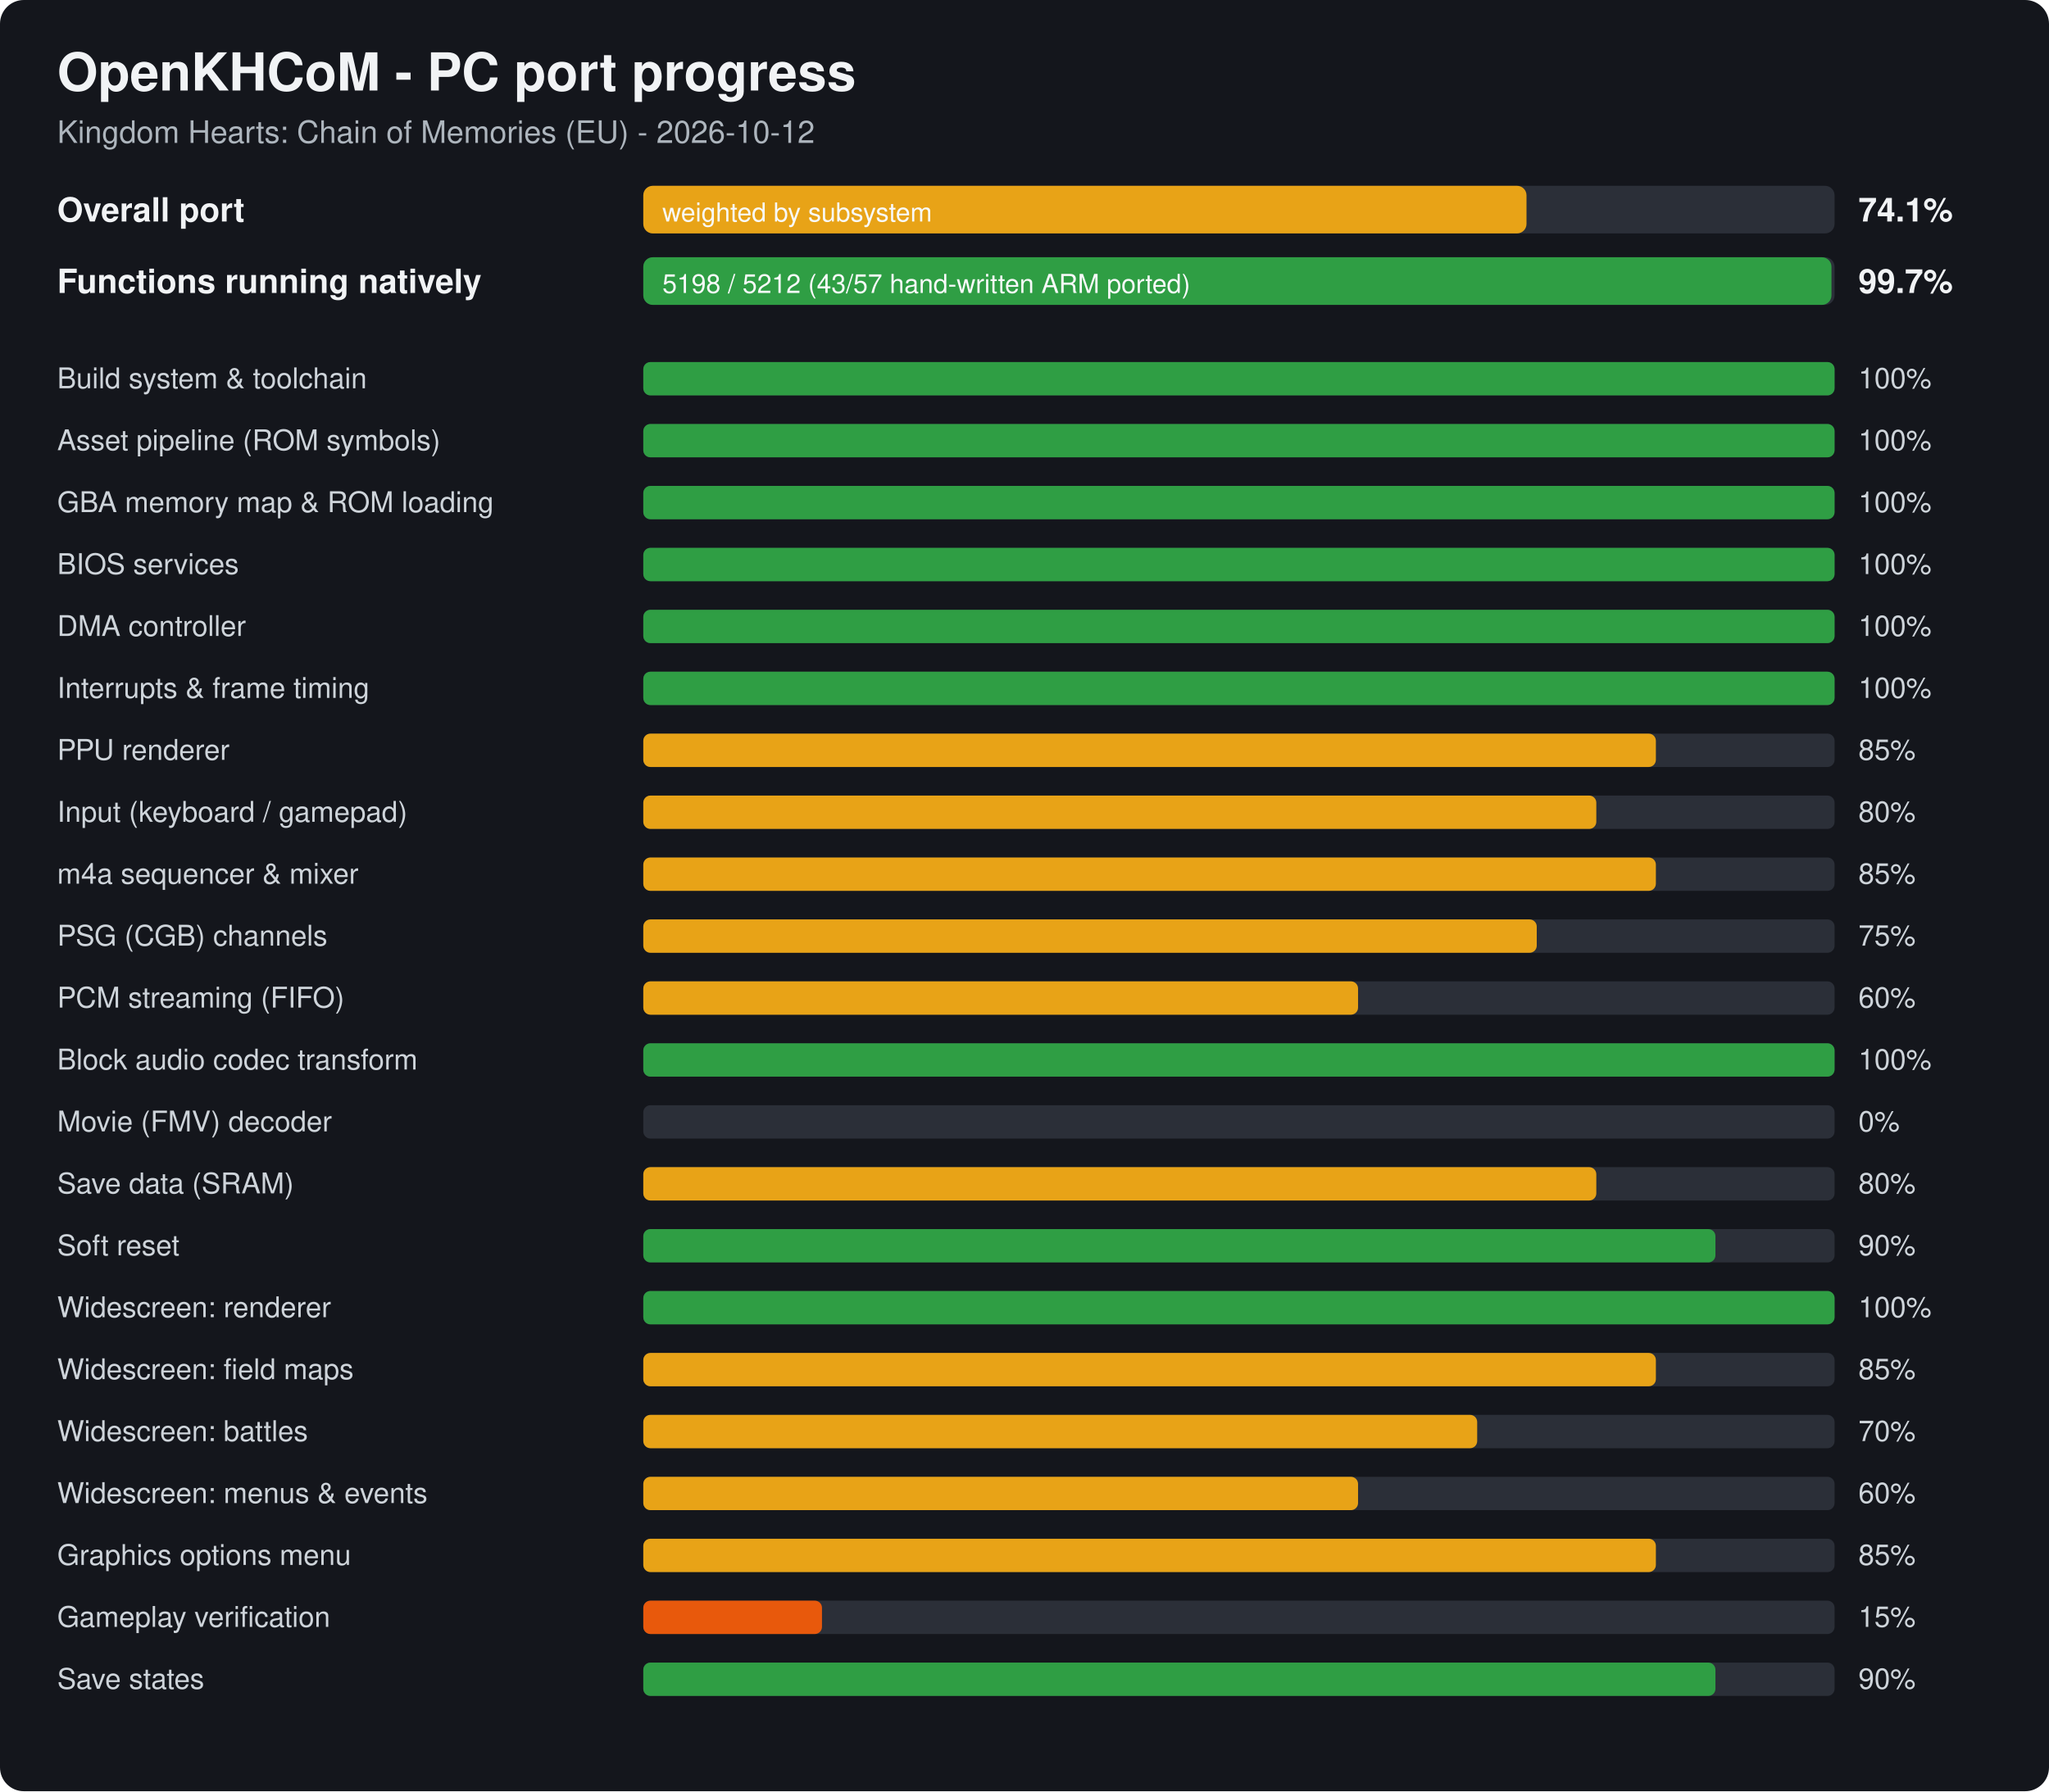
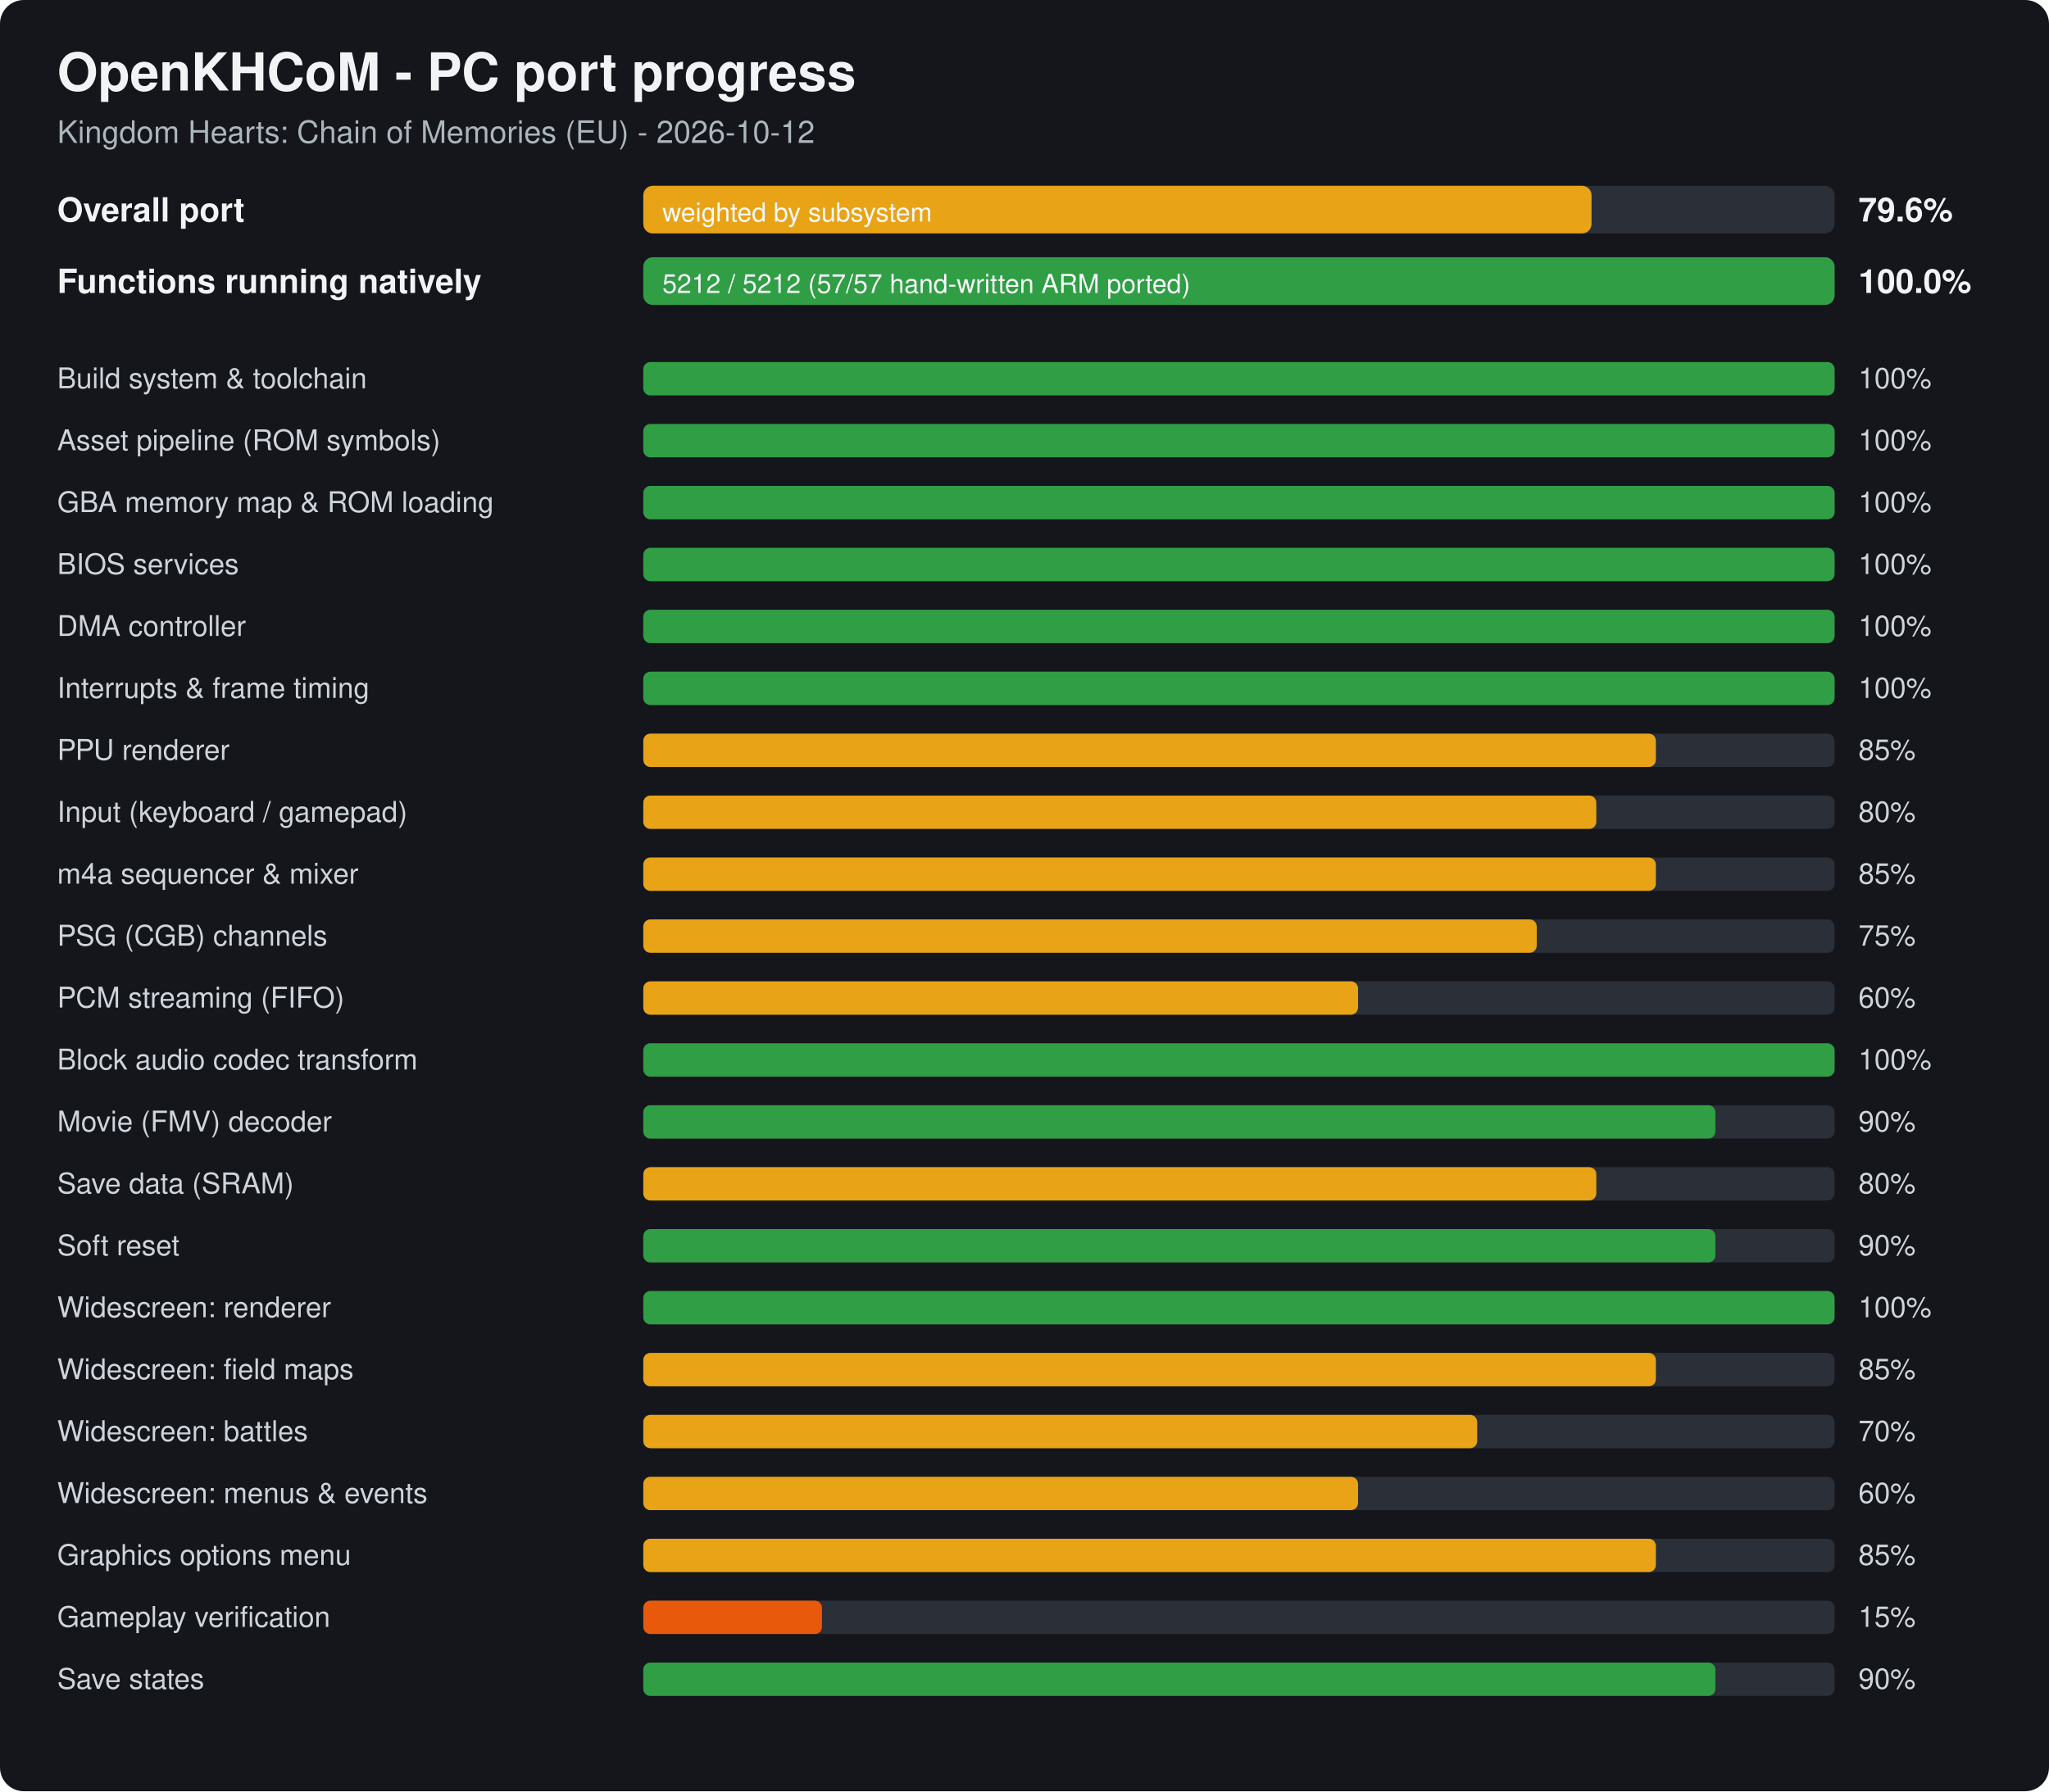
<svg xmlns="http://www.w3.org/2000/svg" width="860" height="752" viewBox="0 0 860 752" font-family="Segoe UI, Helvetica, Arial, sans-serif">
  <rect width="860" height="752" rx="10" fill="#14161c" />
  <text x="24" y="38" font-size="22" font-weight="700" fill="#f1f3f5">OpenKHCoM - PC port progress</text>
  <text x="24" y="60" font-size="13" fill="#adb5bd">Kingdom Hearts: Chain of Memories (EU) - 2026-10-12</text>
  <text x="24" y="93" font-size="14" font-weight="600" fill="#f1f3f5">Overall port</text>
  <rect x="270" y="78" width="500" height="20" rx="4" fill="#2b2f38" />
-   <rect x="270" y="78" width="370.7" height="20" rx="4" fill="#e8a317" />
-   <text x="780" y="93" font-size="14" font-weight="700" fill="#f1f3f5">74.1%</text>
+   <rect x="270" y="78" width="398.0" height="20" rx="4" fill="#e8a317" />
+   <text x="780" y="93" font-size="14" font-weight="700" fill="#f1f3f5">79.6%</text>
  <text x="278" y="93" font-size="11" fill="#f8f9fa">weighted by subsystem</text>
  <text x="24" y="123" font-size="14" font-weight="600" fill="#f1f3f5">Functions running natively</text>
  <rect x="270" y="108" width="500" height="20" rx="4" fill="#2b2f38" />
-   <rect x="270" y="108" width="498.7" height="20" rx="4" fill="#2f9e44" />
-   <text x="780" y="123" font-size="14" font-weight="700" fill="#f1f3f5">99.7%</text>
-   <text x="278" y="123" font-size="11" fill="#f8f9fa">5198 / 5212 (43/57 hand-written ARM ported)</text>
+   <rect x="270" y="108" width="500.0" height="20" rx="4" fill="#2f9e44" />
+   <text x="780" y="123" font-size="14" font-weight="700" fill="#f1f3f5">100.0%</text>
+   <text x="278" y="123" font-size="11" fill="#f8f9fa">5212 / 5212 (57/57 hand-written ARM ported)</text>
  <text x="24" y="163" font-size="12" fill="#ced4da">Build system &amp; toolchain</text>
  <rect x="270" y="152" width="500" height="14" rx="3" fill="#2b2f38" />
  <rect x="270" y="152" width="500.0" height="14" rx="3" fill="#2f9e44" />
  <text x="780" y="163" font-size="12" fill="#ced4da">100%</text>
  <text x="24" y="189" font-size="12" fill="#ced4da">Asset pipeline (ROM symbols)</text>
  <rect x="270" y="178" width="500" height="14" rx="3" fill="#2b2f38" />
  <rect x="270" y="178" width="500.0" height="14" rx="3" fill="#2f9e44" />
  <text x="780" y="189" font-size="12" fill="#ced4da">100%</text>
  <text x="24" y="215" font-size="12" fill="#ced4da">GBA memory map &amp; ROM loading</text>
  <rect x="270" y="204" width="500" height="14" rx="3" fill="#2b2f38" />
  <rect x="270" y="204" width="500.0" height="14" rx="3" fill="#2f9e44" />
  <text x="780" y="215" font-size="12" fill="#ced4da">100%</text>
  <text x="24" y="241" font-size="12" fill="#ced4da">BIOS services</text>
  <rect x="270" y="230" width="500" height="14" rx="3" fill="#2b2f38" />
  <rect x="270" y="230" width="500.0" height="14" rx="3" fill="#2f9e44" />
  <text x="780" y="241" font-size="12" fill="#ced4da">100%</text>
  <text x="24" y="267" font-size="12" fill="#ced4da">DMA controller</text>
  <rect x="270" y="256" width="500" height="14" rx="3" fill="#2b2f38" />
  <rect x="270" y="256" width="500.0" height="14" rx="3" fill="#2f9e44" />
  <text x="780" y="267" font-size="12" fill="#ced4da">100%</text>
  <text x="24" y="293" font-size="12" fill="#ced4da">Interrupts &amp; frame timing</text>
  <rect x="270" y="282" width="500" height="14" rx="3" fill="#2b2f38" />
  <rect x="270" y="282" width="500.0" height="14" rx="3" fill="#2f9e44" />
  <text x="780" y="293" font-size="12" fill="#ced4da">100%</text>
  <text x="24" y="319" font-size="12" fill="#ced4da">PPU renderer</text>
  <rect x="270" y="308" width="500" height="14" rx="3" fill="#2b2f38" />
  <rect x="270" y="308" width="425.0" height="14" rx="3" fill="#e8a317" />
  <text x="780" y="319" font-size="12" fill="#ced4da">85%</text>
  <text x="24" y="345" font-size="12" fill="#ced4da">Input (keyboard / gamepad)</text>
  <rect x="270" y="334" width="500" height="14" rx="3" fill="#2b2f38" />
  <rect x="270" y="334" width="400.0" height="14" rx="3" fill="#e8a317" />
  <text x="780" y="345" font-size="12" fill="#ced4da">80%</text>
  <text x="24" y="371" font-size="12" fill="#ced4da">m4a sequencer &amp; mixer</text>
  <rect x="270" y="360" width="500" height="14" rx="3" fill="#2b2f38" />
  <rect x="270" y="360" width="425.0" height="14" rx="3" fill="#e8a317" />
  <text x="780" y="371" font-size="12" fill="#ced4da">85%</text>
  <text x="24" y="397" font-size="12" fill="#ced4da">PSG (CGB) channels</text>
  <rect x="270" y="386" width="500" height="14" rx="3" fill="#2b2f38" />
  <rect x="270" y="386" width="375.0" height="14" rx="3" fill="#e8a317" />
  <text x="780" y="397" font-size="12" fill="#ced4da">75%</text>
  <text x="24" y="423" font-size="12" fill="#ced4da">PCM streaming (FIFO)</text>
  <rect x="270" y="412" width="500" height="14" rx="3" fill="#2b2f38" />
  <rect x="270" y="412" width="300.0" height="14" rx="3" fill="#e8a317" />
  <text x="780" y="423" font-size="12" fill="#ced4da">60%</text>
  <text x="24" y="449" font-size="12" fill="#ced4da">Block audio codec transform</text>
  <rect x="270" y="438" width="500" height="14" rx="3" fill="#2b2f38" />
  <rect x="270" y="438" width="500.0" height="14" rx="3" fill="#2f9e44" />
  <text x="780" y="449" font-size="12" fill="#ced4da">100%</text>
  <text x="24" y="475" font-size="12" fill="#ced4da">Movie (FMV) decoder</text>
  <rect x="270" y="464" width="500" height="14" rx="3" fill="#2b2f38" />
-   <text x="780" y="475" font-size="12" fill="#ced4da">0%</text>
+   <rect x="270" y="464" width="450.0" height="14" rx="3" fill="#2f9e44" />
+   <text x="780" y="475" font-size="12" fill="#ced4da">90%</text>
  <text x="24" y="501" font-size="12" fill="#ced4da">Save data (SRAM)</text>
  <rect x="270" y="490" width="500" height="14" rx="3" fill="#2b2f38" />
  <rect x="270" y="490" width="400.0" height="14" rx="3" fill="#e8a317" />
  <text x="780" y="501" font-size="12" fill="#ced4da">80%</text>
  <text x="24" y="527" font-size="12" fill="#ced4da">Soft reset</text>
  <rect x="270" y="516" width="500" height="14" rx="3" fill="#2b2f38" />
  <rect x="270" y="516" width="450.0" height="14" rx="3" fill="#2f9e44" />
  <text x="780" y="527" font-size="12" fill="#ced4da">90%</text>
  <text x="24" y="553" font-size="12" fill="#ced4da">Widescreen: renderer</text>
  <rect x="270" y="542" width="500" height="14" rx="3" fill="#2b2f38" />
  <rect x="270" y="542" width="500.0" height="14" rx="3" fill="#2f9e44" />
  <text x="780" y="553" font-size="12" fill="#ced4da">100%</text>
  <text x="24" y="579" font-size="12" fill="#ced4da">Widescreen: field maps</text>
  <rect x="270" y="568" width="500" height="14" rx="3" fill="#2b2f38" />
  <rect x="270" y="568" width="425.0" height="14" rx="3" fill="#e8a317" />
  <text x="780" y="579" font-size="12" fill="#ced4da">85%</text>
  <text x="24" y="605" font-size="12" fill="#ced4da">Widescreen: battles</text>
  <rect x="270" y="594" width="500" height="14" rx="3" fill="#2b2f38" />
  <rect x="270" y="594" width="350.0" height="14" rx="3" fill="#e8a317" />
  <text x="780" y="605" font-size="12" fill="#ced4da">70%</text>
  <text x="24" y="631" font-size="12" fill="#ced4da">Widescreen: menus &amp; events</text>
  <rect x="270" y="620" width="500" height="14" rx="3" fill="#2b2f38" />
  <rect x="270" y="620" width="300.0" height="14" rx="3" fill="#e8a317" />
  <text x="780" y="631" font-size="12" fill="#ced4da">60%</text>
  <text x="24" y="657" font-size="12" fill="#ced4da">Graphics options menu</text>
  <rect x="270" y="646" width="500" height="14" rx="3" fill="#2b2f38" />
  <rect x="270" y="646" width="425.0" height="14" rx="3" fill="#e8a317" />
  <text x="780" y="657" font-size="12" fill="#ced4da">85%</text>
  <text x="24" y="683" font-size="12" fill="#ced4da">Gameplay verification</text>
  <rect x="270" y="672" width="500" height="14" rx="3" fill="#2b2f38" />
  <rect x="270" y="672" width="75.0" height="14" rx="3" fill="#e8590c" />
  <text x="780" y="683" font-size="12" fill="#ced4da">15%</text>
  <text x="24" y="709" font-size="12" fill="#ced4da">Save states</text>
  <rect x="270" y="698" width="500" height="14" rx="3" fill="#2b2f38" />
  <rect x="270" y="698" width="450.0" height="14" rx="3" fill="#2f9e44" />
  <text x="780" y="709" font-size="12" fill="#ced4da">90%</text>
</svg>
